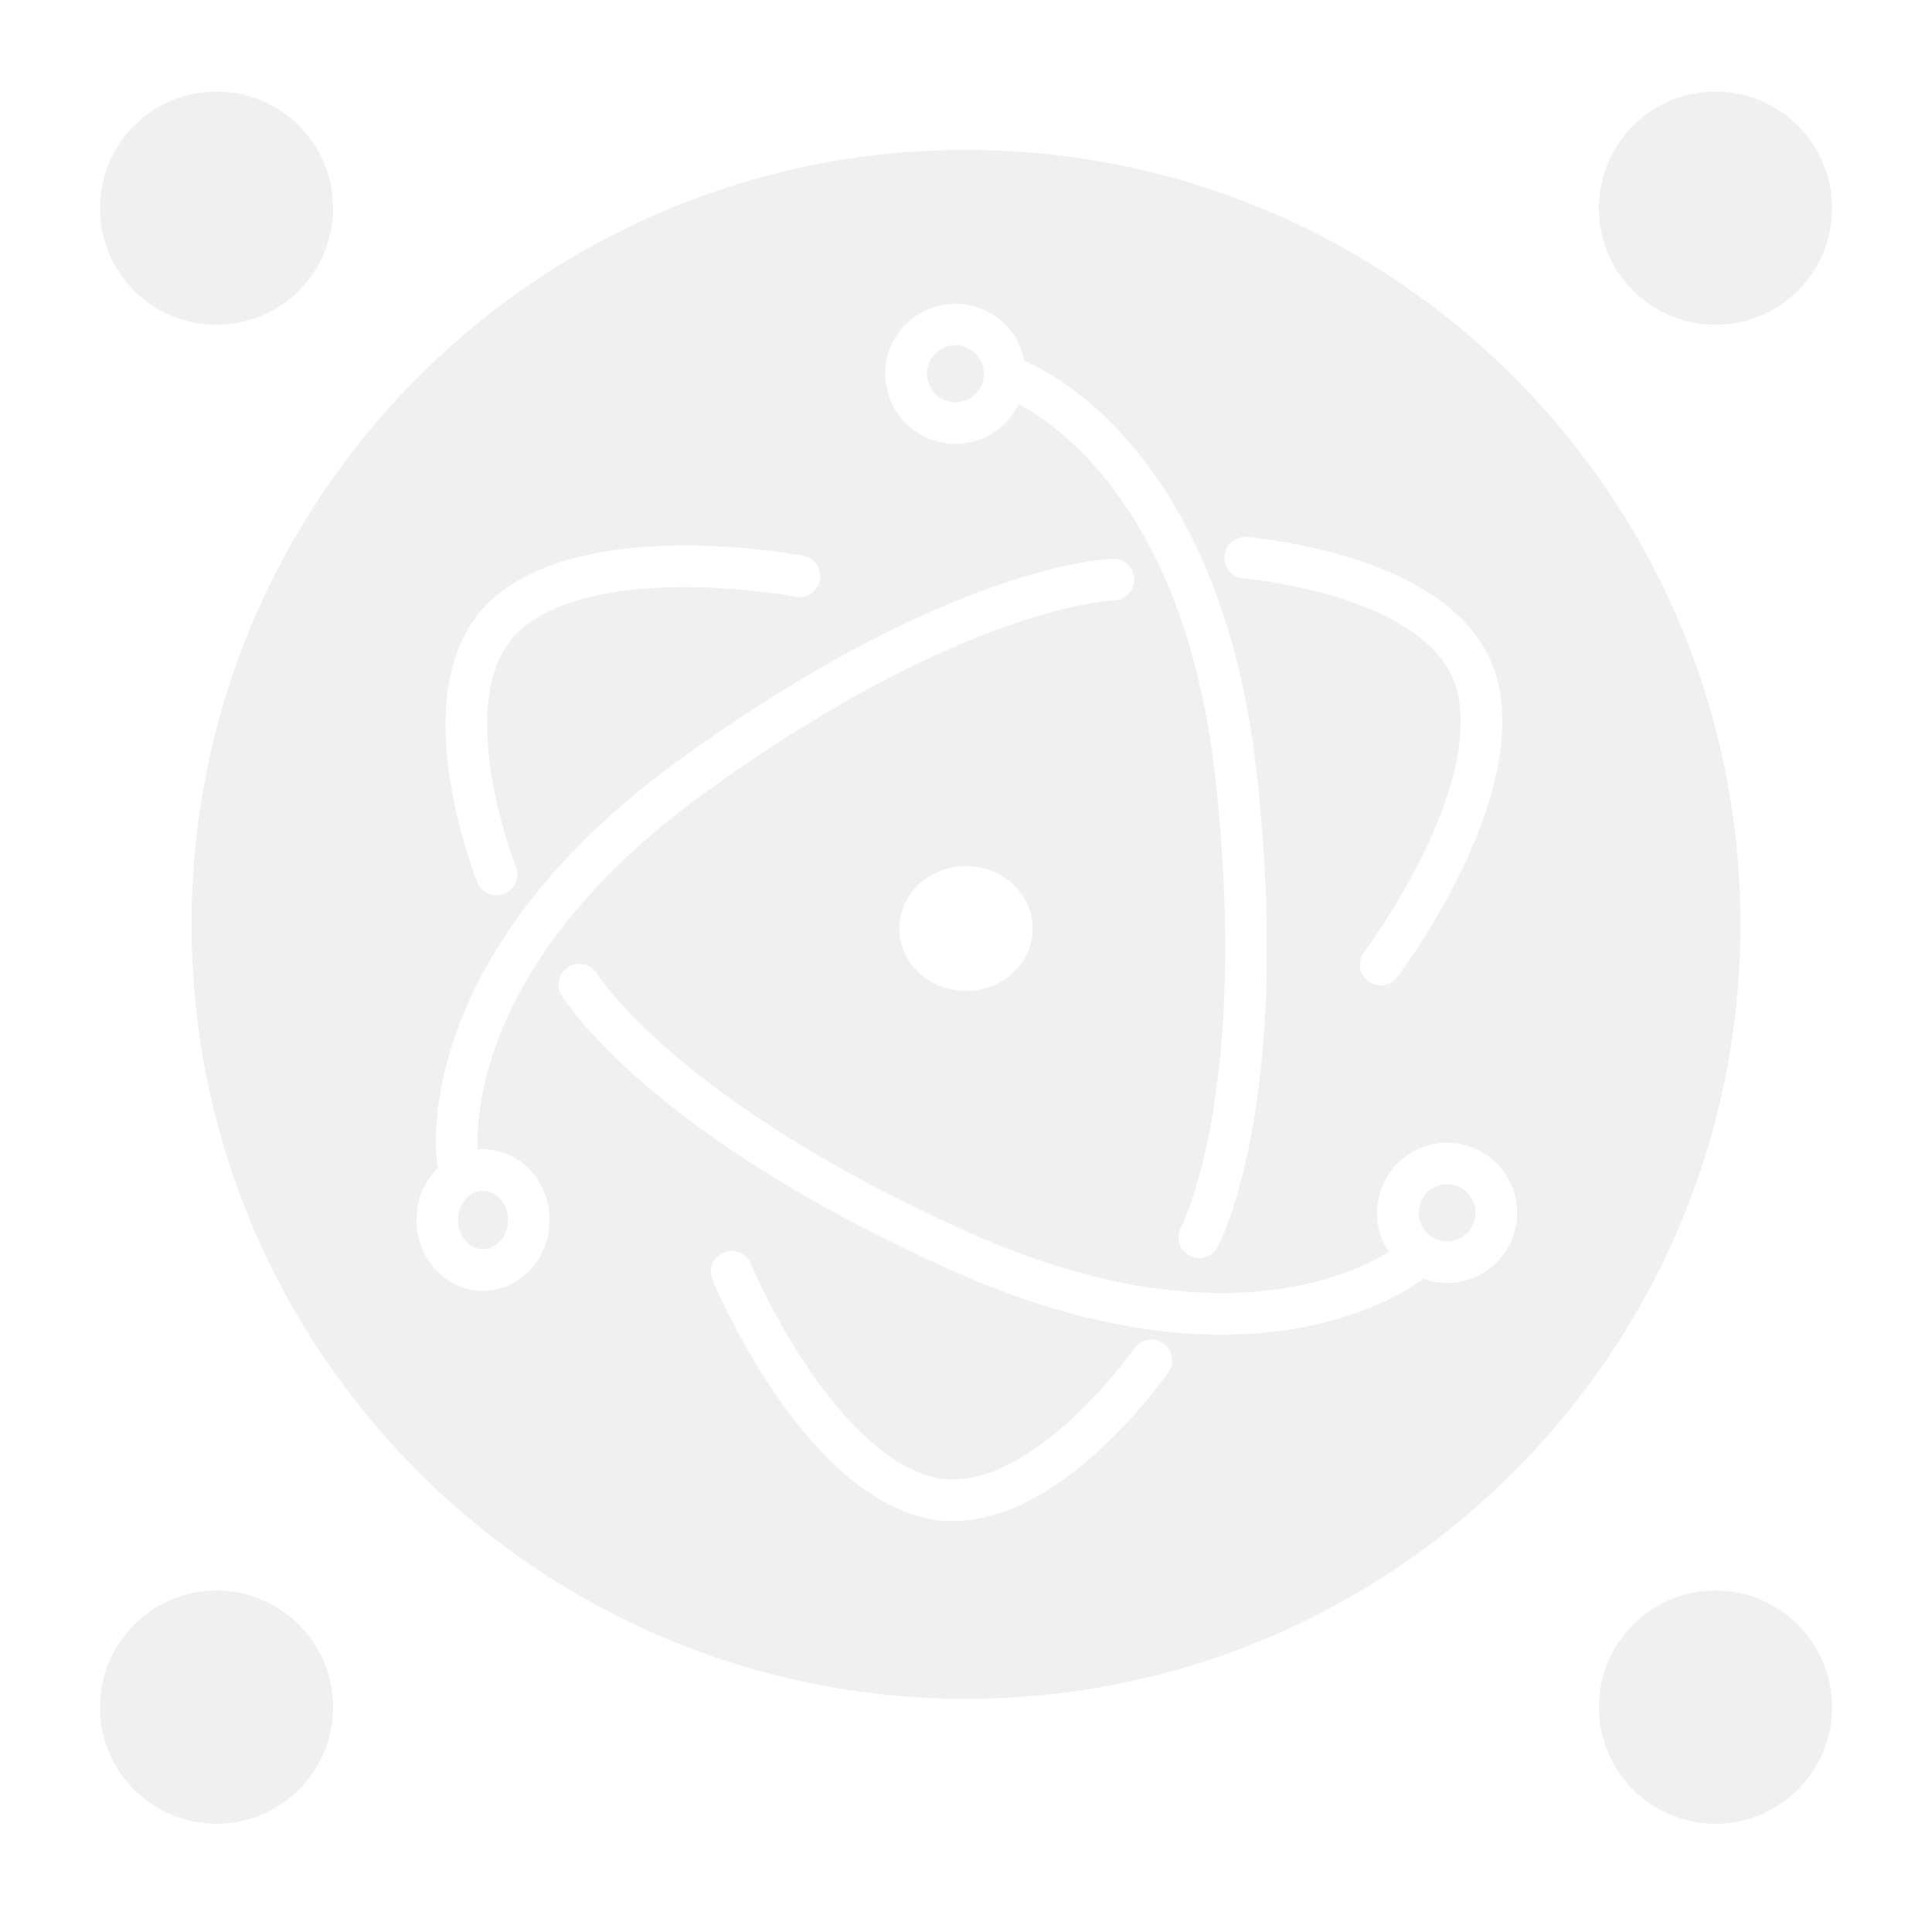
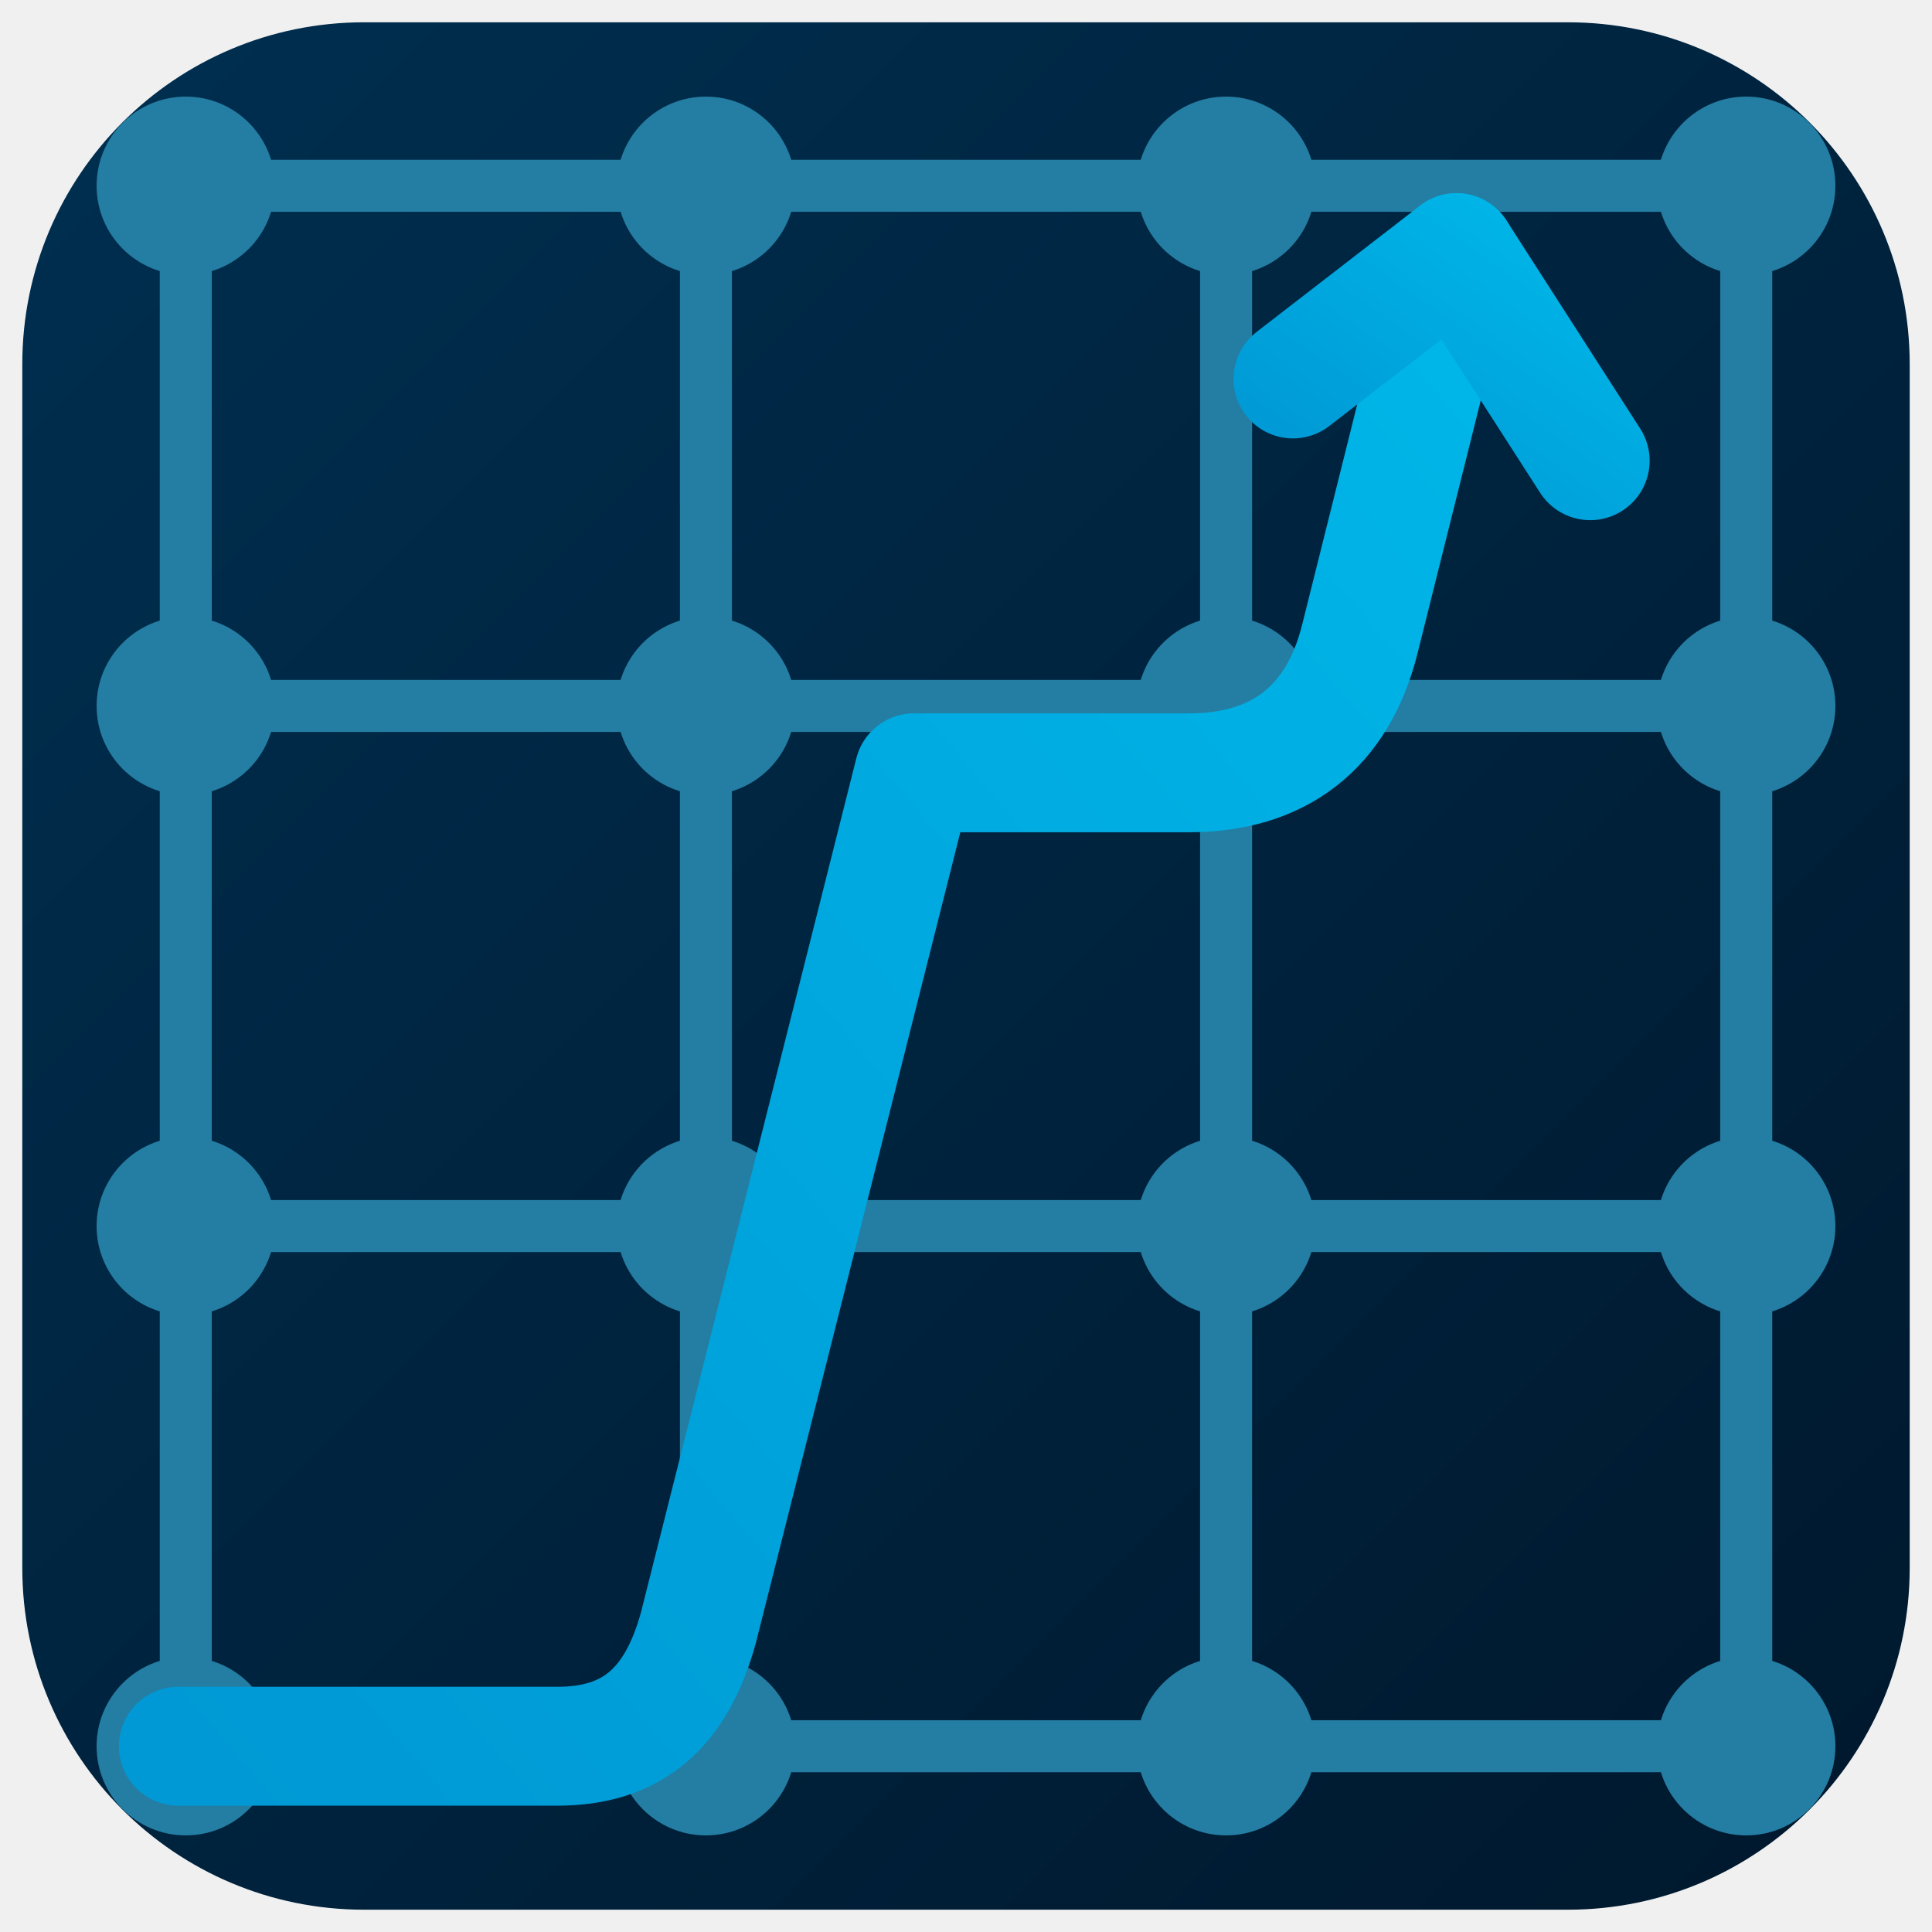
- <svg xmlns="http://www.w3.org/2000/svg" width="232" height="232" viewBox="0 0 232 232" fill="none">
-   <g filter="url(#filter0_b)">
-     <path d="M231.5 1V0.5H231H1H0.5V1V231V231.5H1H231H231.5V231V1ZM40.5 25C40.5 33.008 34.008 39.5 26 39.5C17.992 39.5 11.5 33.008 11.5 25C11.5 16.992 17.992 10.5 26 10.5C34.008 10.5 40.5 16.992 40.5 25ZM220.5 25C220.5 33.008 214.008 39.5 206 39.5C197.992 39.5 191.5 33.008 191.5 25C191.5 16.992 197.992 10.5 206 10.5C214.008 10.5 220.5 16.992 220.5 25ZM40.5 205C40.5 213.008 34.008 219.5 26 219.5C17.992 219.5 11.5 213.008 11.5 205C11.5 196.992 17.992 190.5 26 190.5C34.008 190.5 40.5 196.992 40.5 205ZM220.5 205C220.5 213.008 214.008 219.5 206 219.5C197.992 219.5 191.5 213.008 191.5 205C191.5 196.992 197.992 190.5 206 190.5C214.008 190.5 220.5 196.992 220.5 205ZM209.5 111C209.5 162.639 167.639 204.5 116 204.5C64.361 204.5 22.5 162.639 22.5 111C22.5 59.361 64.361 17.5 116 17.5C167.639 17.5 209.5 59.361 209.5 111Z" fill="white" stroke="white" />
-     <path d="M63.5 146.5C63.5 149.959 60.897 152.5 58 152.5C55.103 152.5 52.5 149.959 52.5 146.5C52.5 143.041 55.103 140.5 58 140.5C60.897 140.5 63.5 143.041 63.5 146.5Z" stroke="white" stroke-width="5" />
-     <path d="M54.986 139.466C54.986 139.466 51.197 116.315 83.187 93.165C115.178 70.014 133.698 69.593 133.698 69.593" stroke="white" stroke-width="5" stroke-linecap="round" />
-     <path d="M178.902 142.686C177.27 139.853 173.652 138.88 170.819 140.512C167.987 142.144 167.014 145.762 168.646 148.595C170.277 151.427 173.896 152.4 176.728 150.768C179.561 149.137 180.534 145.518 178.902 142.686Z" stroke="white" stroke-width="5" />
-     <path d="M169.409 151.555C169.409 151.555 151.24 166.394 115.211 150.232C79.182 134.07 69.572 118.232 69.572 118.232" stroke="white" stroke-width="5" stroke-linecap="round" />
-     <path d="M109.577 41.971C107.966 44.814 108.964 48.426 111.808 50.038C114.651 51.65 118.263 50.651 119.875 47.807C121.487 44.964 120.488 41.352 117.645 39.74C114.801 38.129 111.189 39.127 109.577 41.971Z" stroke="white" stroke-width="5" />
-     <path d="M122.038 45.647C122.038 45.647 144.047 53.767 148.412 93.013C152.778 132.259 144.012 148.579 144.012 148.579" stroke="white" stroke-width="5" stroke-linecap="round" />
-     <path d="M59.633 105C59.633 105 50.437 82.104 61.305 73.362C72.174 64.619 96 69.199 96 69.199" stroke="white" stroke-width="5" stroke-linecap="round" />
-     <path d="M149.532 66.978C149.532 66.978 174.391 68.913 177.477 82.638C180.564 96.363 165.799 115.833 165.799 115.833" stroke="white" stroke-width="5" stroke-linecap="round" />
-     <path d="M138.248 163.363C138.248 163.363 124.023 183.841 110.618 179.573C97.213 175.305 87.866 152.728 87.866 152.728" stroke="white" stroke-width="5" stroke-linecap="round" />
-     <path d="M116 119C120.418 119 124 115.642 124 111.5C124 107.358 120.418 104 116 104C111.582 104 108 107.358 108 111.5C108 115.642 111.582 119 116 119Z" fill="white" />
+ <svg xmlns="http://www.w3.org/2000/svg" width="260" height="260" viewBox="0 0 260 260" role="img" aria-labelledby="title desc">
+   <defs>
+     <linearGradient id="gridGradient" x1="0" y1="0" x2="1" y2="1">
+       <stop offset="0" stop-color="#08648F" />
+       <stop offset="1" stop-color="#00486F" />
+     </linearGradient>
+     <linearGradient id="arrowGradient" x1="0" y1="1" x2="1" y2="0">
+       <stop offset="0" stop-color="#0099D5" />
+       <stop offset="1" stop-color="#00B6E8" />
+     </linearGradient>
+     <linearGradient id="tileGradient" x1="0" y1="0" x2="1" y2="1">
+       <stop offset="0" stop-color="#002F50" />
+       <stop offset="1" stop-color="#00182D" />
+     </linearGradient>
+   </defs>
+   <rect x="3" y="3" width="254" height="254" rx="46" fill="url(#tileGradient)" />
+   <g id="grid" fill="none" stroke="#247DA2" stroke-width="7" stroke-linecap="round">
+     <path d="M25 25H235M25 95H235M25 165H235M25 235H235" />
+     <path d="M25 25V235M95 25V235M165 25V235M235 25V235" />
  </g>
-   <defs>
-     <filter id="filter0_b" x="-4" y="-4" width="240" height="240" filterUnits="userSpaceOnUse" color-interpolation-filters="sRGB">
-       <feFlood flood-opacity="0" result="BackgroundImageFix" />
-       <feGaussianBlur in="BackgroundImage" stdDeviation="2" />
-       <feComposite in2="SourceAlpha" operator="in" result="effect1_backgroundBlur" />
-       <feBlend mode="normal" in="SourceGraphic" in2="effect1_backgroundBlur" result="shape" />
-     </filter>
-   </defs>
+   <g id="nodes" fill="#247DA2">
+     <circle cx="25" cy="25" r="12" />
+     <circle cx="95" cy="25" r="12" />
+     <circle cx="165" cy="25" r="12" />
+     <circle cx="235" cy="25" r="12" />
+     <circle cx="25" cy="95" r="12" />
+     <circle cx="95" cy="95" r="12" />
+     <circle cx="165" cy="95" r="12" />
+     <circle cx="235" cy="95" r="12" />
+     <circle cx="25" cy="165" r="12" />
+     <circle cx="95" cy="165" r="12" />
+     <circle cx="165" cy="165" r="12" />
+     <circle cx="235" cy="165" r="12" />
+     <circle cx="25" cy="235" r="12" />
+     <circle cx="95" cy="235" r="12" />
+     <circle cx="165" cy="235" r="12" />
+     <circle cx="235" cy="235" r="12" />
+   </g>
+   <g id="rising-arrow" fill="none" stroke="url(#arrowGradient)" stroke-width="16" stroke-linecap="round" stroke-linejoin="round">
+     <path d="M24 235H75C85 235 91 230 94 219L123 104H160C172 104 180 98 183 86L196 34" />
+     <path d="M174 51L196 34L214 62" />
+   </g>
</svg>
